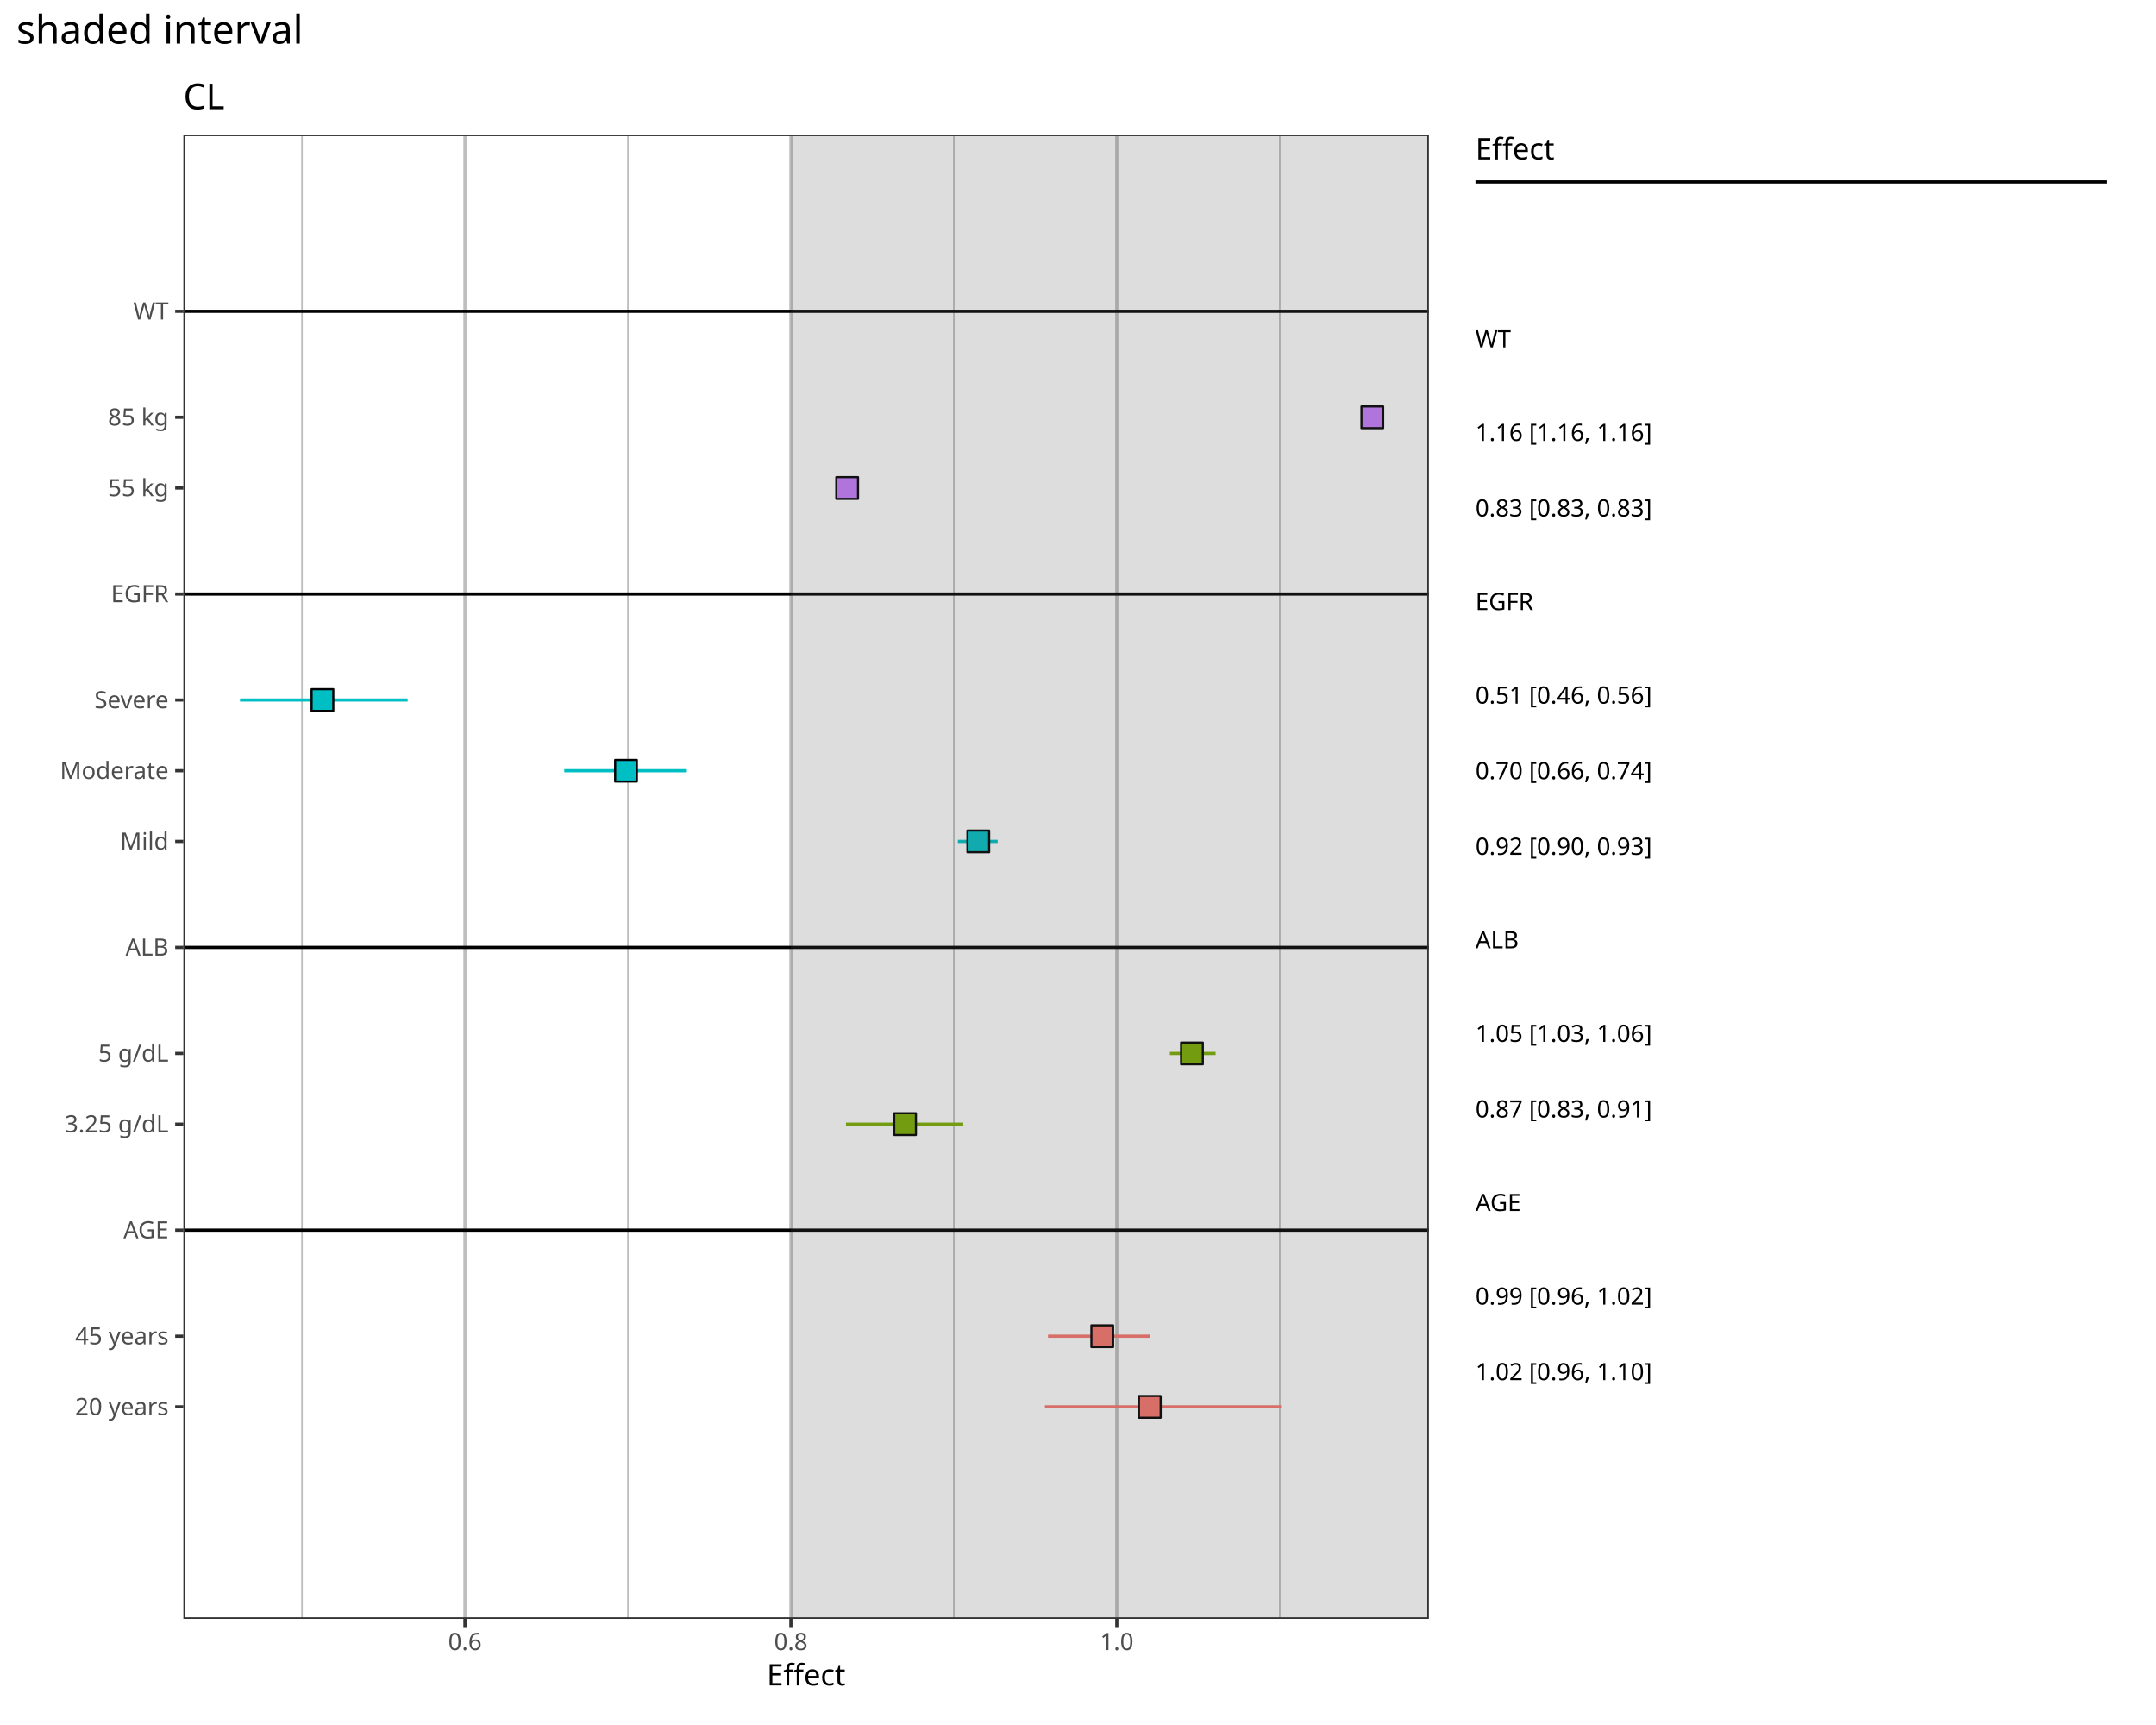
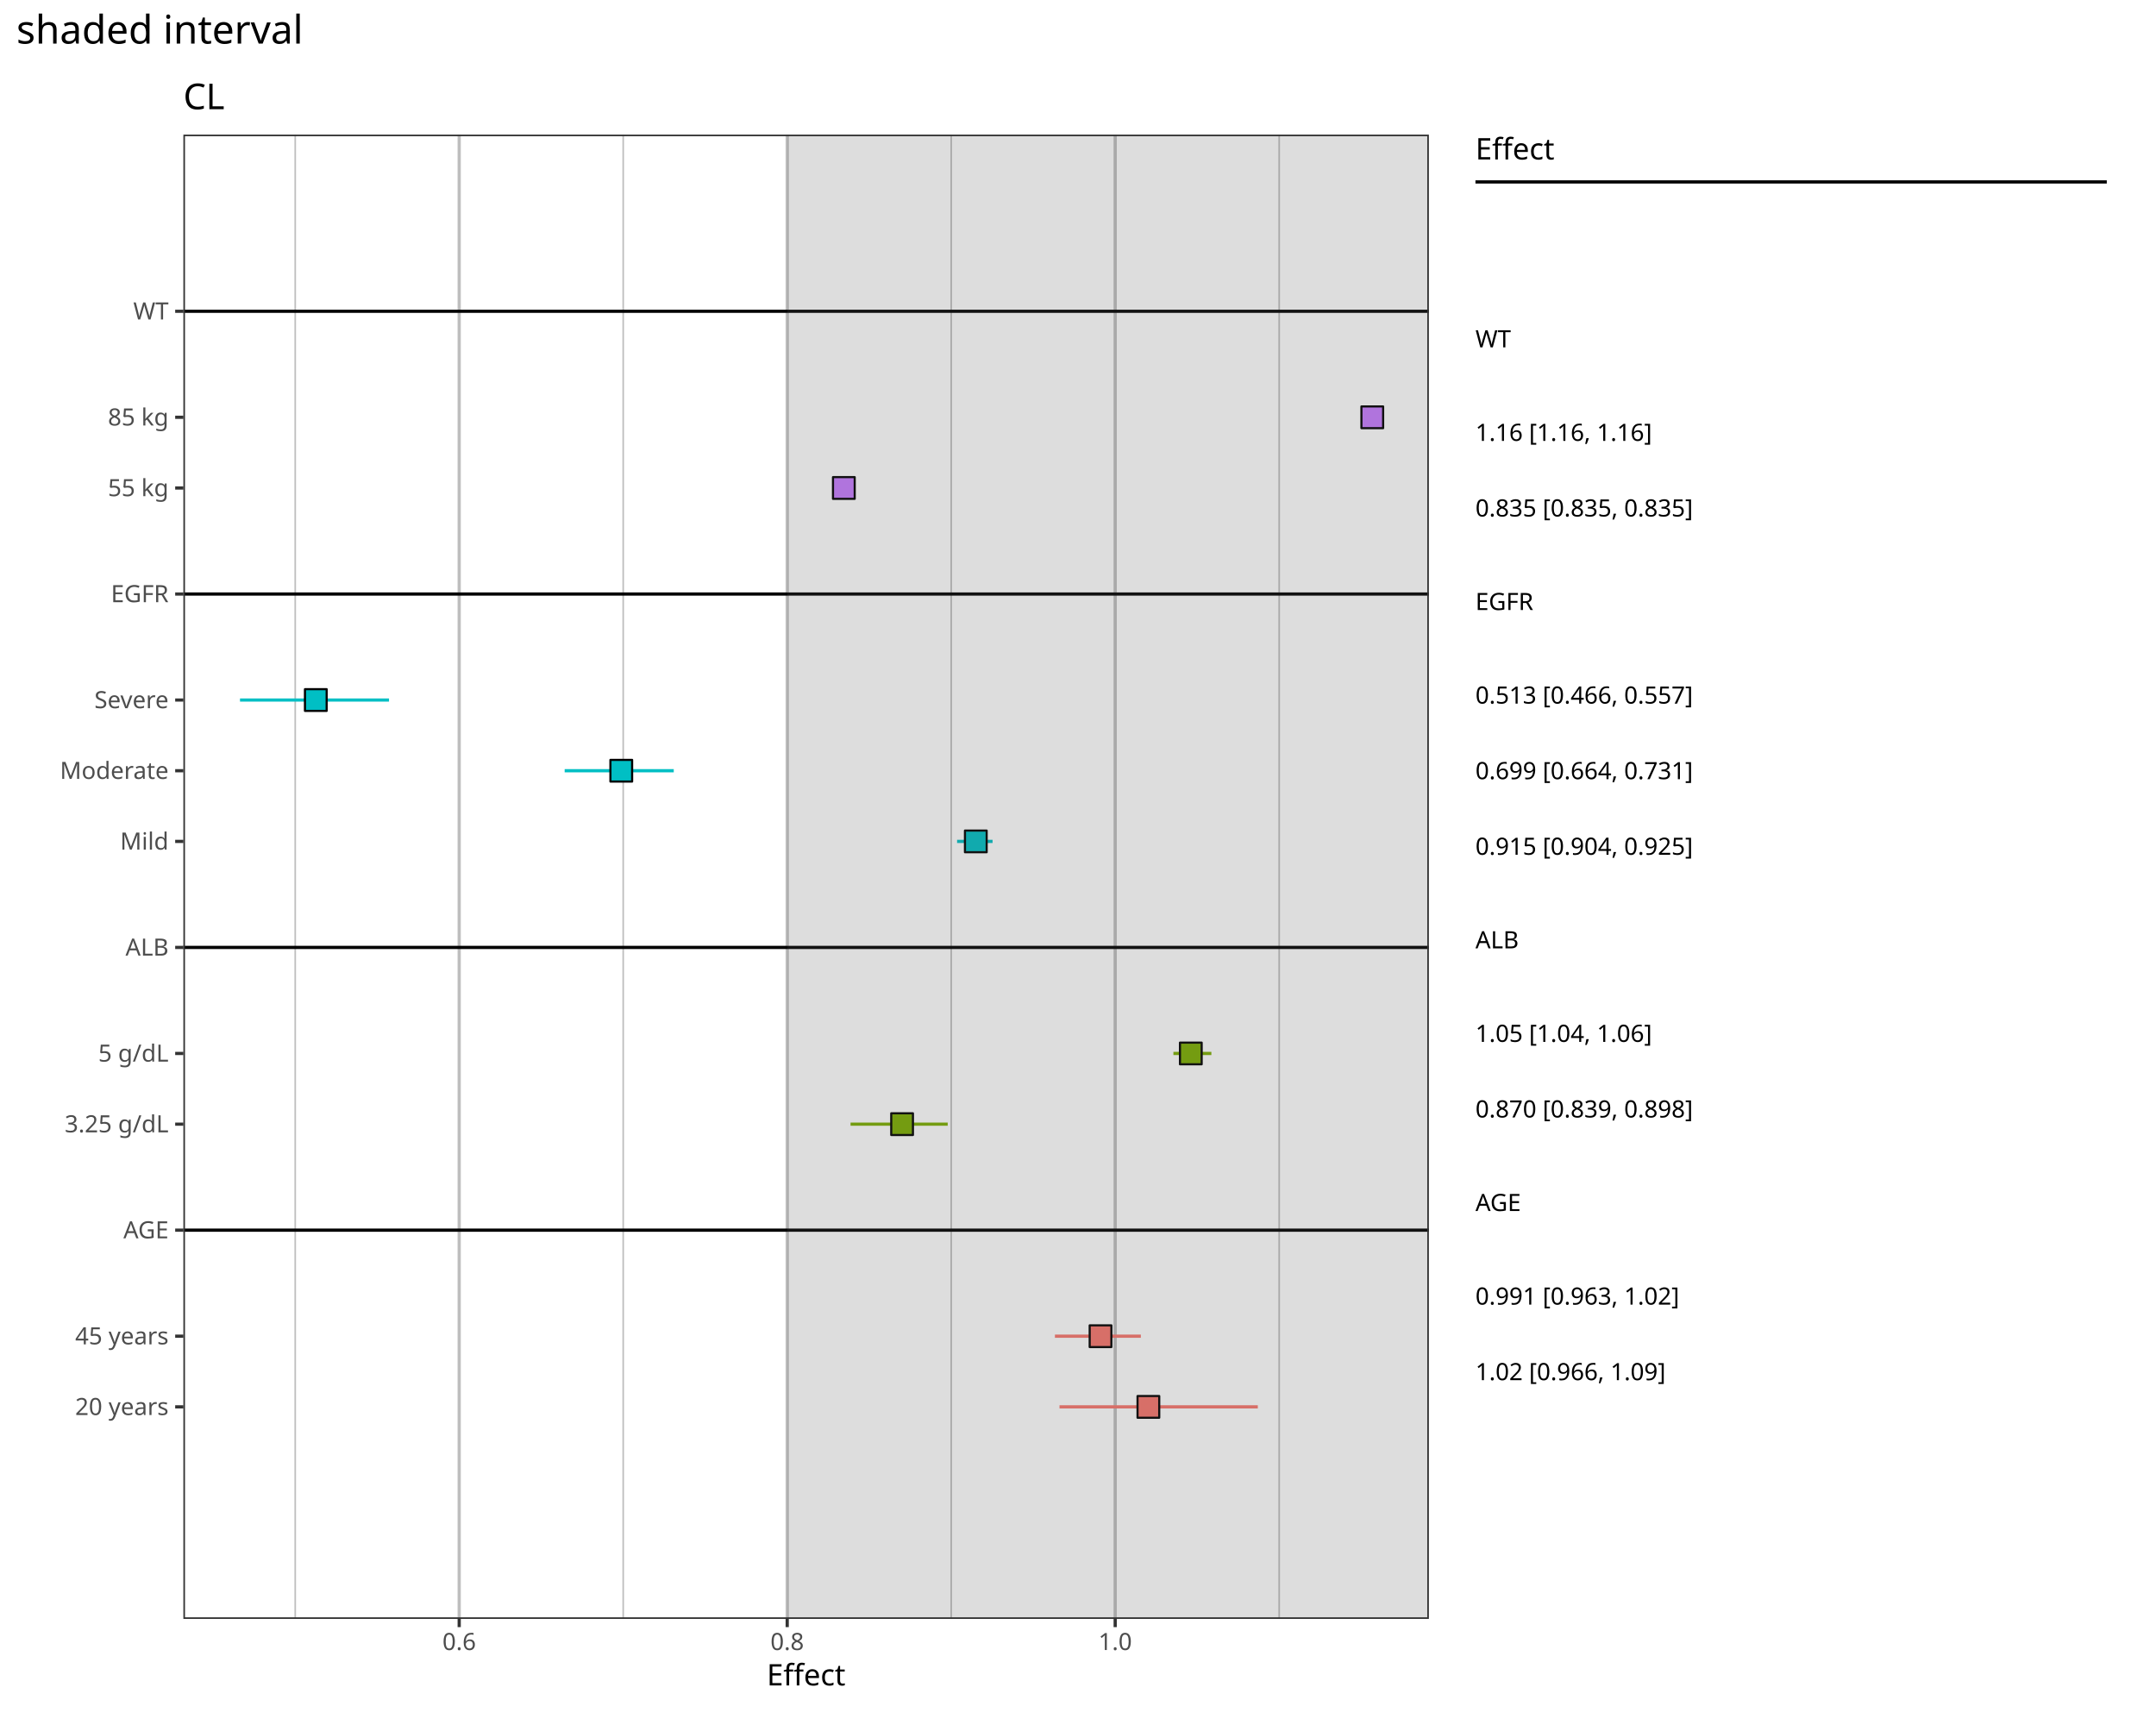
<svg xmlns="http://www.w3.org/2000/svg" class="svglite" data-engine-version="2.0" width="720.00pt" height="576.00pt" viewBox="0 0 720.00 576.00">
  <defs>
    <style type="text/css">
    .svglite line, .svglite polyline, .svglite polygon, .svglite path, .svglite rect, .svglite circle {
      fill: none;
      stroke: #000000;
      stroke-linecap: round;
      stroke-linejoin: round;
      stroke-miterlimit: 10.00;
    }
  </style>
  </defs>
  <rect width="100%" height="100%" style="stroke: none; fill: #FFFFFF;" />
  <defs>
    <clipPath id="cpMC4wMHw3MjAuMDB8MC4wMHw1NzYuMDA=">
      <rect x="0.00" y="0.00" width="720.00" height="576.00" />
    </clipPath>
  </defs>
  <g clip-path="url(#cpMC4wMHw3MjAuMDB8MC4wMHw1NzYuMDA=)">
    <rect x="0.00" y="0.00" width="720.00" height="576.00" style="stroke-width: 1.07; stroke: #FFFFFF; fill: #FFFFFF;" />
  </g>
  <defs>
    <clipPath id="cpNS40OHw3MTQuNTJ8MjIuNzh8NTcwLjUy">
      <rect x="5.48" y="22.78" width="709.04" height="547.74" />
    </clipPath>
  </defs>
  <g clip-path="url(#cpNS40OHw3MTQuNTJ8MjIuNzh8NTcwLjUy)">
</g>
  <g clip-path="url(#cpMC4wMHw3MjAuMDB8MC4wMHw1NzYuMDA=)">
</g>
  <defs>
    <clipPath id="cpNS40OHw0NzguMTd8MjIuNzh8NTcwLjUy">
      <rect x="5.48" y="22.78" width="472.69" height="547.74" />
    </clipPath>
  </defs>
  <g clip-path="url(#cpNS40OHw0NzguMTd8MjIuNzh8NTcwLjUy)">
    <rect x="5.48" y="22.78" width="472.69" height="547.74" style="stroke-width: 1.07; stroke: #FFFFFF; fill: #FFFFFF;" />
  </g>
  <g clip-path="url(#cpMC4wMHw3MjAuMDB8MC4wMHw1NzYuMDA=)">
</g>
  <defs>
    <clipPath id="cpNjEuMjR8NDc3LjE4fDQ0Ljk0fDU0MC41OA==">
      <rect x="61.24" y="44.94" width="415.93" height="495.64" />
    </clipPath>
  </defs>
  <g clip-path="url(#cpNjEuMjR8NDc3LjE4fDQ0Ljk0fDU0MC41OA==)">
    <rect x="61.24" y="44.94" width="415.93" height="495.64" style="stroke-width: 1.07; stroke: none; fill: #FFFFFF;" />
-     <polyline points="100.85,540.58 100.85,44.94 " style="stroke-width: 0.53; stroke: #BEBEBE; stroke-linecap: butt;" />
-     <polyline points="209.69,540.58 209.69,44.94 " style="stroke-width: 0.53; stroke: #BEBEBE; stroke-linecap: butt;" />
-     <polyline points="318.54,540.58 318.54,44.94 " style="stroke-width: 0.53; stroke: #BEBEBE; stroke-linecap: butt;" />
-     <polyline points="427.38,540.58 427.38,44.94 " style="stroke-width: 0.53; stroke: #BEBEBE; stroke-linecap: butt;" />
-     <polyline points="155.27,540.58 155.27,44.94 " style="stroke-width: 1.07; stroke: #BEBEBE; stroke-linecap: butt;" />
-     <polyline points="264.12,540.58 264.12,44.94 " style="stroke-width: 1.07; stroke: #BEBEBE; stroke-linecap: butt;" />
-     <polyline points="372.96,540.58 372.96,44.94 " style="stroke-width: 1.07; stroke: #BEBEBE; stroke-linecap: butt;" />
-     <line x1="-171.26" y1="540.58" x2="-171.26" y2="44.94" style="stroke-width: 1.07; stroke-dasharray: 1.42,4.27,5.69,4.27; stroke-linecap: butt;" />
-     <polyline points="427.83,469.77 427.83,469.77 " style="stroke-width: 1.07; stroke: #F8766D; stroke-linecap: butt;" />
-     <polyline points="427.83,469.77 348.95,469.77 " style="stroke-width: 1.07; stroke: #F8766D; stroke-linecap: butt;" />
-     <polyline points="348.95,469.77 348.95,469.77 " style="stroke-width: 1.07; stroke: #F8766D; stroke-linecap: butt;" />
-     <polyline points="384.10,446.17 384.10,446.17 " style="stroke-width: 1.07; stroke: #F8766D; stroke-linecap: butt;" />
-     <polyline points="384.10,446.17 349.98,446.17 " style="stroke-width: 1.07; stroke: #F8766D; stroke-linecap: butt;" />
-     <polyline points="349.98,446.17 349.98,446.17 " style="stroke-width: 1.07; stroke: #F8766D; stroke-linecap: butt;" />
-     <polyline points="321.68,375.37 321.68,375.37 " style="stroke-width: 1.07; stroke: #7CAE00; stroke-linecap: butt;" />
-     <polyline points="321.68,375.37 282.51,375.37 " style="stroke-width: 1.07; stroke: #7CAE00; stroke-linecap: butt;" />
-     <polyline points="282.51,375.37 282.51,375.37 " style="stroke-width: 1.07; stroke: #7CAE00; stroke-linecap: butt;" />
-     <polyline points="405.95,351.76 405.95,351.76 " style="stroke-width: 1.07; stroke: #7CAE00; stroke-linecap: butt;" />
-     <polyline points="405.95,351.76 390.68,351.76 " style="stroke-width: 1.07; stroke: #7CAE00; stroke-linecap: butt;" />
-     <polyline points="390.68,351.76 390.68,351.76 " style="stroke-width: 1.07; stroke: #7CAE00; stroke-linecap: butt;" />
-     <polyline points="333.18,280.96 333.18,280.96 " style="stroke-width: 1.07; stroke: #00BFC4; stroke-linecap: butt;" />
-     <polyline points="333.18,280.96 319.87,280.96 " style="stroke-width: 1.07; stroke: #00BFC4; stroke-linecap: butt;" />
-     <polyline points="319.87,280.96 319.87,280.96 " style="stroke-width: 1.07; stroke: #00BFC4; stroke-linecap: butt;" />
-     <polyline points="229.38,257.35 229.38,257.35 " style="stroke-width: 1.07; stroke: #00BFC4; stroke-linecap: butt;" />
-     <polyline points="229.38,257.35 188.44,257.35 " style="stroke-width: 1.07; stroke: #00BFC4; stroke-linecap: butt;" />
-     <polyline points="188.44,257.35 188.44,257.35 " style="stroke-width: 1.07; stroke: #00BFC4; stroke-linecap: butt;" />
-     <polyline points="136.14,233.75 136.14,233.75 " style="stroke-width: 1.07; stroke: #00BFC4; stroke-linecap: butt;" />
-     <polyline points="136.14,233.75 80.15,233.75 " style="stroke-width: 1.07; stroke: #00BFC4; stroke-linecap: butt;" />
+     <polyline points="98.59,540.58 98.59,44.94 " style="stroke-width: 0.53; stroke: #BEBEBE; stroke-linecap: butt;" />
+     <polyline points="208.12,540.58 208.12,44.94 " style="stroke-width: 0.53; stroke: #BEBEBE; stroke-linecap: butt;" />
+     <polyline points="317.66,540.58 317.66,44.94 " style="stroke-width: 0.53; stroke: #BEBEBE; stroke-linecap: butt;" />
+     <polyline points="427.19,540.58 427.19,44.94 " style="stroke-width: 0.53; stroke: #BEBEBE; stroke-linecap: butt;" />
+     <polyline points="153.35,540.58 153.35,44.94 " style="stroke-width: 1.07; stroke: #BEBEBE; stroke-linecap: butt;" />
+     <polyline points="262.89,540.58 262.89,44.94 " style="stroke-width: 1.07; stroke: #BEBEBE; stroke-linecap: butt;" />
+     <polyline points="372.42,540.58 372.42,44.94 " style="stroke-width: 1.07; stroke: #BEBEBE; stroke-linecap: butt;" />
+     <line x1="-175.25" y1="540.58" x2="-175.25" y2="44.94" style="stroke-width: 1.07; stroke-dasharray: 1.42,4.27,5.69,4.27; stroke-linecap: butt;" />
+     <polyline points="420.05,469.77 420.05,469.77 " style="stroke-width: 1.07; stroke: #F8766D; stroke-linecap: butt;" />
+     <polyline points="420.05,469.77 353.82,469.77 " style="stroke-width: 1.07; stroke: #F8766D; stroke-linecap: butt;" />
+     <polyline points="353.82,469.77 353.82,469.77 " style="stroke-width: 1.07; stroke: #F8766D; stroke-linecap: butt;" />
+     <polyline points="380.99,446.17 380.99,446.17 " style="stroke-width: 1.07; stroke: #F8766D; stroke-linecap: butt;" />
+     <polyline points="380.99,446.17 352.29,446.17 " style="stroke-width: 1.07; stroke: #F8766D; stroke-linecap: butt;" />
+     <polyline points="352.29,446.17 352.29,446.17 " style="stroke-width: 1.07; stroke: #F8766D; stroke-linecap: butt;" />
+     <polyline points="316.49,375.37 316.49,375.37 " style="stroke-width: 1.07; stroke: #7CAE00; stroke-linecap: butt;" />
+     <polyline points="316.49,375.37 284.04,375.37 " style="stroke-width: 1.07; stroke: #7CAE00; stroke-linecap: butt;" />
+     <polyline points="284.04,375.37 284.04,375.37 " style="stroke-width: 1.07; stroke: #7CAE00; stroke-linecap: butt;" />
+     <polyline points="404.54,351.76 404.54,351.76 " style="stroke-width: 1.07; stroke: #7CAE00; stroke-linecap: butt;" />
+     <polyline points="404.54,351.76 391.86,351.76 " style="stroke-width: 1.07; stroke: #7CAE00; stroke-linecap: butt;" />
+     <polyline points="391.86,351.76 391.86,351.76 " style="stroke-width: 1.07; stroke: #7CAE00; stroke-linecap: butt;" />
+     <polyline points="331.47,280.96 331.47,280.96 " style="stroke-width: 1.07; stroke: #00BFC4; stroke-linecap: butt;" />
+     <polyline points="331.47,280.96 319.62,280.96 " style="stroke-width: 1.07; stroke: #00BFC4; stroke-linecap: butt;" />
+     <polyline points="319.62,280.96 319.62,280.96 " style="stroke-width: 1.07; stroke: #00BFC4; stroke-linecap: butt;" />
+     <polyline points="225.00,257.35 225.00,257.35 " style="stroke-width: 1.07; stroke: #00BFC4; stroke-linecap: butt;" />
+     <polyline points="225.00,257.35 188.57,257.35 " style="stroke-width: 1.07; stroke: #00BFC4; stroke-linecap: butt;" />
+     <polyline points="188.57,257.35 188.57,257.35 " style="stroke-width: 1.07; stroke: #00BFC4; stroke-linecap: butt;" />
+     <polyline points="129.91,233.75 129.91,233.75 " style="stroke-width: 1.07; stroke: #00BFC4; stroke-linecap: butt;" />
+     <polyline points="129.91,233.75 80.15,233.75 " style="stroke-width: 1.07; stroke: #00BFC4; stroke-linecap: butt;" />
    <polyline points="80.15,233.75 80.15,233.75 " style="stroke-width: 1.07; stroke: #00BFC4; stroke-linecap: butt;" />
-     <polyline points="282.92,162.95 282.92,162.95 " style="stroke-width: 1.07; stroke: #C77CFF; stroke-linecap: butt;" />
-     <polyline points="282.92,162.95 282.92,162.95 " style="stroke-width: 1.07; stroke: #C77CFF; stroke-linecap: butt;" />
-     <polyline points="282.92,162.95 282.92,162.95 " style="stroke-width: 1.07; stroke: #C77CFF; stroke-linecap: butt;" />
+     <polyline points="281.81,162.95 281.81,162.95 " style="stroke-width: 1.07; stroke: #C77CFF; stroke-linecap: butt;" />
+     <polyline points="281.81,162.95 281.81,162.95 " style="stroke-width: 1.07; stroke: #C77CFF; stroke-linecap: butt;" />
+     <polyline points="281.81,162.95 281.81,162.95 " style="stroke-width: 1.07; stroke: #C77CFF; stroke-linecap: butt;" />
    <polyline points="458.27,139.34 458.27,139.34 " style="stroke-width: 1.07; stroke: #C77CFF; stroke-linecap: butt;" />
    <polyline points="458.27,139.34 458.27,139.34 " style="stroke-width: 1.07; stroke: #C77CFF; stroke-linecap: butt;" />
    <polyline points="458.27,139.34 458.27,139.34 " style="stroke-width: 1.07; stroke: #C77CFF; stroke-linecap: butt;" />
-     <rect x="380.35" y="466.15" width="7.25" height="7.25" style="stroke-width: 0.71; fill: #F8766D;" />
-     <rect x="364.47" y="442.55" width="7.25" height="7.25" style="stroke-width: 0.71; fill: #F8766D;" />
-     <rect x="298.62" y="371.74" width="7.25" height="7.25" style="stroke-width: 0.71; fill: #7CAE00;" />
-     <rect x="394.43" y="348.14" width="7.25" height="7.25" style="stroke-width: 0.71; fill: #7CAE00;" />
-     <rect x="323.08" y="277.33" width="7.25" height="7.25" style="stroke-width: 0.71; fill: #00BFC4;" />
-     <rect x="205.43" y="253.73" width="7.25" height="7.25" style="stroke-width: 0.71; fill: #00BFC4;" />
-     <rect x="104.06" y="230.13" width="7.25" height="7.25" style="stroke-width: 0.71; fill: #00BFC4;" />
-     <rect x="279.29" y="159.32" width="7.25" height="7.25" style="stroke-width: 0.71; fill: #C77CFF;" />
+     <rect x="379.88" y="466.15" width="7.25" height="7.25" style="stroke-width: 0.71; fill: #F8766D;" />
+     <rect x="363.90" y="442.55" width="7.25" height="7.25" style="stroke-width: 0.71; fill: #F8766D;" />
+     <rect x="297.63" y="371.74" width="7.25" height="7.25" style="stroke-width: 0.71; fill: #7CAE00;" />
+     <rect x="394.05" y="348.14" width="7.25" height="7.25" style="stroke-width: 0.71; fill: #7CAE00;" />
+     <rect x="322.25" y="277.33" width="7.25" height="7.25" style="stroke-width: 0.71; fill: #00BFC4;" />
+     <rect x="203.85" y="253.73" width="7.25" height="7.25" style="stroke-width: 0.71; fill: #00BFC4;" />
+     <rect x="101.84" y="230.13" width="7.25" height="7.25" style="stroke-width: 0.71; fill: #00BFC4;" />
+     <rect x="278.18" y="159.32" width="7.25" height="7.25" style="stroke-width: 0.71; fill: #C77CFF;" />
    <rect x="454.65" y="135.72" width="7.25" height="7.25" style="stroke-width: 0.71; fill: #C77CFF;" />
    <line x1="61.24" y1="103.94" x2="477.18" y2="103.94" style="stroke-width: 1.07; stroke-linecap: butt;" />
    <line x1="61.24" y1="198.35" x2="477.18" y2="198.35" style="stroke-width: 1.07; stroke-linecap: butt;" />
    <line x1="61.24" y1="316.36" x2="477.18" y2="316.36" style="stroke-width: 1.07; stroke-linecap: butt;" />
    <line x1="61.24" y1="410.77" x2="477.18" y2="410.77" style="stroke-width: 1.07; stroke-linecap: butt;" />
-     <rect x="264.12" y="44.94" width="244.90" height="896.88" style="stroke-width: 1.07; stroke: none; stroke-linecap: square; stroke-linejoin: miter; fill: #595959; fill-opacity: 0.20;" />
+     <rect x="262.89" y="44.94" width="246.45" height="896.88" style="stroke-width: 1.07; stroke: none; stroke-linecap: square; stroke-linejoin: miter; fill: #595959; fill-opacity: 0.20;" />
    <rect x="61.24" y="44.94" width="415.93" height="495.64" style="stroke-width: 1.07; stroke: #333333;" />
  </g>
  <g clip-path="url(#cpMC4wMHw3MjAuMDB8MC4wMHw1NzYuMDA=)">
    <text x="56.31" y="106.67" text-anchor="end" style="font-size: 7.94px; fill: #4D4D4D; font-family: sans;" textLength="12.34px" lengthAdjust="spacingAndGlyphs">WT</text>
    <text x="56.31" y="142.08" text-anchor="end" style="font-size: 7.94px; fill: #4D4D4D; font-family: sans;" textLength="19.42px" lengthAdjust="spacingAndGlyphs">85 kg</text>
    <text x="56.31" y="165.68" text-anchor="end" style="font-size: 7.94px; fill: #4D4D4D; font-family: sans;" textLength="19.42px" lengthAdjust="spacingAndGlyphs">55 kg</text>
    <text x="56.31" y="201.08" text-anchor="end" style="font-size: 7.94px; fill: #4D4D4D; font-family: sans;" textLength="22.05px" lengthAdjust="spacingAndGlyphs">EGFR</text>
    <text x="56.31" y="236.48" text-anchor="end" style="font-size: 7.94px; fill: #4D4D4D; font-family: sans;" textLength="25.15px" lengthAdjust="spacingAndGlyphs">Severe</text>
    <text x="56.31" y="260.09" text-anchor="end" style="font-size: 7.94px; fill: #4D4D4D; font-family: sans;" textLength="33.54px" lengthAdjust="spacingAndGlyphs">Moderate</text>
    <text x="56.31" y="283.69" text-anchor="end" style="font-size: 7.94px; fill: #4D4D4D; font-family: sans;" textLength="14.55px" lengthAdjust="spacingAndGlyphs">Mild</text>
    <text x="56.31" y="319.09" text-anchor="end" style="font-size: 7.94px; fill: #4D4D4D; font-family: sans;" textLength="15.01px" lengthAdjust="spacingAndGlyphs">ALB</text>
    <text x="56.31" y="354.49" text-anchor="end" style="font-size: 7.94px; fill: #4D4D4D; font-family: sans;" textLength="22.07px" lengthAdjust="spacingAndGlyphs">5 g/dL</text>
    <text x="56.31" y="378.10" text-anchor="end" style="font-size: 7.94px; fill: #4D4D4D; font-family: sans;" textLength="33.10px" lengthAdjust="spacingAndGlyphs">3.25 g/dL</text>
    <text x="56.31" y="413.50" text-anchor="end" style="font-size: 7.94px; fill: #4D4D4D; font-family: sans;" textLength="16.77px" lengthAdjust="spacingAndGlyphs">AGE</text>
    <text x="56.31" y="448.90" text-anchor="end" style="font-size: 7.94px; fill: #4D4D4D; font-family: sans;" textLength="30.45px" lengthAdjust="spacingAndGlyphs">45 years</text>
    <text x="56.31" y="472.50" text-anchor="end" style="font-size: 7.94px; fill: #4D4D4D; font-family: sans;" textLength="30.45px" lengthAdjust="spacingAndGlyphs">20 years</text>
    <polyline points="58.50,103.94 61.24,103.94 " style="stroke-width: 1.07; stroke: #333333; stroke-linecap: butt;" />
    <polyline points="58.50,139.34 61.24,139.34 " style="stroke-width: 1.07; stroke: #333333; stroke-linecap: butt;" />
    <polyline points="58.50,162.95 61.24,162.95 " style="stroke-width: 1.07; stroke: #333333; stroke-linecap: butt;" />
    <polyline points="58.50,198.35 61.24,198.35 " style="stroke-width: 1.07; stroke: #333333; stroke-linecap: butt;" />
    <polyline points="58.50,233.75 61.24,233.75 " style="stroke-width: 1.07; stroke: #333333; stroke-linecap: butt;" />
    <polyline points="58.50,257.35 61.24,257.35 " style="stroke-width: 1.07; stroke: #333333; stroke-linecap: butt;" />
    <polyline points="58.50,280.96 61.24,280.96 " style="stroke-width: 1.07; stroke: #333333; stroke-linecap: butt;" />
    <polyline points="58.50,316.36 61.24,316.36 " style="stroke-width: 1.07; stroke: #333333; stroke-linecap: butt;" />
    <polyline points="58.50,351.76 61.24,351.76 " style="stroke-width: 1.07; stroke: #333333; stroke-linecap: butt;" />
    <polyline points="58.50,375.37 61.24,375.37 " style="stroke-width: 1.07; stroke: #333333; stroke-linecap: butt;" />
    <polyline points="58.50,410.77 61.24,410.77 " style="stroke-width: 1.07; stroke: #333333; stroke-linecap: butt;" />
    <polyline points="58.50,446.17 61.24,446.17 " style="stroke-width: 1.07; stroke: #333333; stroke-linecap: butt;" />
    <polyline points="58.50,469.77 61.24,469.77 " style="stroke-width: 1.07; stroke: #333333; stroke-linecap: butt;" />
-     <polyline points="155.27,543.32 155.27,540.58 " style="stroke-width: 1.07; stroke: #333333; stroke-linecap: butt;" />
-     <polyline points="264.12,543.32 264.12,540.58 " style="stroke-width: 1.07; stroke: #333333; stroke-linecap: butt;" />
-     <polyline points="372.96,543.32 372.96,540.58 " style="stroke-width: 1.07; stroke: #333333; stroke-linecap: butt;" />
-     <text x="155.27" y="550.97" text-anchor="middle" style="font-size: 7.94px; fill: #4D4D4D; font-family: sans;" textLength="11.03px" lengthAdjust="spacingAndGlyphs">0.6</text>
-     <text x="264.12" y="550.97" text-anchor="middle" style="font-size: 7.94px; fill: #4D4D4D; font-family: sans;" textLength="11.03px" lengthAdjust="spacingAndGlyphs">0.8</text>
-     <text x="372.96" y="550.97" text-anchor="middle" style="font-size: 7.94px; fill: #4D4D4D; font-family: sans;" textLength="11.03px" lengthAdjust="spacingAndGlyphs">1.0</text>
+     <polyline points="153.35,543.32 153.35,540.58 " style="stroke-width: 1.07; stroke: #333333; stroke-linecap: butt;" />
+     <polyline points="262.89,543.32 262.89,540.58 " style="stroke-width: 1.07; stroke: #333333; stroke-linecap: butt;" />
+     <polyline points="372.42,543.32 372.42,540.58 " style="stroke-width: 1.07; stroke: #333333; stroke-linecap: butt;" />
+     <text x="153.35" y="550.97" text-anchor="middle" style="font-size: 7.94px; fill: #4D4D4D; font-family: sans;" textLength="11.03px" lengthAdjust="spacingAndGlyphs">0.6</text>
+     <text x="262.89" y="550.97" text-anchor="middle" style="font-size: 7.94px; fill: #4D4D4D; font-family: sans;" textLength="11.03px" lengthAdjust="spacingAndGlyphs">0.8</text>
+     <text x="372.42" y="550.97" text-anchor="middle" style="font-size: 7.94px; fill: #4D4D4D; font-family: sans;" textLength="11.03px" lengthAdjust="spacingAndGlyphs">1.0</text>
    <text x="269.21" y="562.79" text-anchor="middle" style="font-size: 9.92px; font-family: sans;" textLength="25.37px" lengthAdjust="spacingAndGlyphs">Effect</text>
    <text x="61.24" y="36.46" style="font-size: 11.91px; font-family: sans;" textLength="15.22px" lengthAdjust="spacingAndGlyphs">CL</text>
  </g>
  <defs>
    <clipPath id="cpNDc4LjE3fDcxNC41MnwyMi43OHw1NzAuNTI=">
      <rect x="478.17" y="22.78" width="236.35" height="547.74" />
    </clipPath>
  </defs>
  <g clip-path="url(#cpNDc4LjE3fDcxNC41MnwyMi43OHw1NzAuNTI=)">
    <rect x="478.17" y="22.78" width="236.35" height="547.74" style="stroke-width: 1.07; stroke: #FFFFFF; fill: #FFFFFF;" />
  </g>
  <g clip-path="url(#cpMC4wMHw3MjAuMDB8MC4wMHw1NzYuMDA=)">
</g>
  <defs>
    <clipPath id="cpNDkyLjczfDcwMy41NnwyOC4yNnw1NDAuNTg=">
      <rect x="492.73" y="28.26" width="210.83" height="512.32" />
    </clipPath>
  </defs>
  <g clip-path="url(#cpNDkyLjczfDcwMy41NnwyOC4yNnw1NDAuNTg=)">
    <rect x="492.73" y="28.26" width="210.83" height="512.32" style="stroke-width: 1.07; stroke: none; fill: #FFFFFF;" />
    <text x="492.73" y="115.98" style="font-size: 7.97px; font-family: sans;" textLength="12.39px" lengthAdjust="spacingAndGlyphs">WT</text>
    <text x="492.73" y="147.22" style="font-size: 7.97px; font-family: sans;" textLength="57.59px" lengthAdjust="spacingAndGlyphs">1.16 [1.16, 1.16]</text>
-     <text x="492.73" y="172.46" style="font-size: 7.97px; font-family: sans;" textLength="57.59px" lengthAdjust="spacingAndGlyphs">0.83 [0.83, 0.83]</text>
+     <text x="492.73" y="172.46" style="font-size: 7.97px; font-family: sans;" textLength="70.88px" lengthAdjust="spacingAndGlyphs">0.835 [0.835, 0.835]</text>
    <text x="492.73" y="203.70" style="font-size: 7.97px; font-family: sans;" textLength="22.14px" lengthAdjust="spacingAndGlyphs">EGFR</text>
-     <text x="492.73" y="234.94" style="font-size: 7.97px; font-family: sans;" textLength="57.59px" lengthAdjust="spacingAndGlyphs">0.51 [0.46, 0.56]</text>
-     <text x="492.73" y="260.18" style="font-size: 7.97px; font-family: sans;" textLength="57.59px" lengthAdjust="spacingAndGlyphs">0.70 [0.66, 0.74]</text>
-     <text x="492.73" y="285.42" style="font-size: 7.97px; font-family: sans;" textLength="57.59px" lengthAdjust="spacingAndGlyphs">0.92 [0.90, 0.93]</text>
+     <text x="492.73" y="234.94" style="font-size: 7.97px; font-family: sans;" textLength="70.88px" lengthAdjust="spacingAndGlyphs">0.513 [0.466, 0.557]</text>
+     <text x="492.73" y="260.18" style="font-size: 7.97px; font-family: sans;" textLength="70.88px" lengthAdjust="spacingAndGlyphs">0.699 [0.664, 0.731]</text>
+     <text x="492.73" y="285.42" style="font-size: 7.97px; font-family: sans;" textLength="70.88px" lengthAdjust="spacingAndGlyphs">0.915 [0.904, 0.925]</text>
    <text x="492.73" y="316.66" style="font-size: 7.97px; font-family: sans;" textLength="15.06px" lengthAdjust="spacingAndGlyphs">ALB</text>
-     <text x="492.73" y="347.90" style="font-size: 7.97px; font-family: sans;" textLength="57.59px" lengthAdjust="spacingAndGlyphs">1.05 [1.03, 1.06]</text>
-     <text x="492.73" y="373.14" style="font-size: 7.97px; font-family: sans;" textLength="57.59px" lengthAdjust="spacingAndGlyphs">0.87 [0.83, 0.91]</text>
+     <text x="492.73" y="347.90" style="font-size: 7.97px; font-family: sans;" textLength="57.59px" lengthAdjust="spacingAndGlyphs">1.05 [1.04, 1.06]</text>
+     <text x="492.73" y="373.14" style="font-size: 7.97px; font-family: sans;" textLength="70.88px" lengthAdjust="spacingAndGlyphs">0.870 [0.839, 0.898]</text>
    <text x="492.73" y="404.38" style="font-size: 7.97px; font-family: sans;" textLength="16.83px" lengthAdjust="spacingAndGlyphs">AGE</text>
-     <text x="492.73" y="435.62" style="font-size: 7.97px; font-family: sans;" textLength="57.59px" lengthAdjust="spacingAndGlyphs">0.99 [0.96, 1.02]</text>
-     <text x="492.73" y="460.86" style="font-size: 7.97px; font-family: sans;" textLength="57.59px" lengthAdjust="spacingAndGlyphs">1.02 [0.96, 1.10]</text>
+     <text x="492.73" y="435.62" style="font-size: 7.97px; font-family: sans;" textLength="66.45px" lengthAdjust="spacingAndGlyphs">0.991 [0.963, 1.02]</text>
+     <text x="492.73" y="460.86" style="font-size: 7.97px; font-family: sans;" textLength="62.02px" lengthAdjust="spacingAndGlyphs">1.02 [0.966, 1.09]</text>
    <text x="492.73" y="53.25" style="font-size: 9.96px; font-family: sans;" textLength="25.47px" lengthAdjust="spacingAndGlyphs">Effect</text>
    <line x1="492.73" y1="60.75" x2="703.56" y2="60.75" style="stroke-width: 1.07; stroke-linecap: butt;" />
  </g>
  <g clip-path="url(#cpMC4wMHw3MjAuMDB8MC4wMHw1NzYuMDA=)">
    <polyline points="492.73,540.58 703.56,540.58 " style="stroke-width: 1.07; stroke: #FFFFFF; stroke-linecap: butt;" />
    <polyline points="492.73,543.32 492.73,540.58 " style="stroke-width: 1.07; stroke: #FFFFFF; stroke-linecap: butt;" />
-     <polyline points="542.34,543.32 542.34,540.58 " style="stroke-width: 1.07; stroke: #FFFFFF; stroke-linecap: butt;" />
-     <polyline points="591.95,543.32 591.95,540.58 " style="stroke-width: 1.07; stroke: #FFFFFF; stroke-linecap: butt;" />
-     <polyline points="641.55,543.32 641.55,540.58 " style="stroke-width: 1.07; stroke: #FFFFFF; stroke-linecap: butt;" />
-     <polyline points="691.16,543.32 691.16,540.58 " style="stroke-width: 1.07; stroke: #FFFFFF; stroke-linecap: butt;" />
+     <polyline points="545.44,543.32 545.44,540.58 " style="stroke-width: 1.07; stroke: #FFFFFF; stroke-linecap: butt;" />
+     <polyline points="598.15,543.32 598.15,540.58 " style="stroke-width: 1.07; stroke: #FFFFFF; stroke-linecap: butt;" />
+     <polyline points="650.85,543.32 650.85,540.58 " style="stroke-width: 1.07; stroke: #FFFFFF; stroke-linecap: butt;" />
+     <polyline points="703.56,543.32 703.56,540.58 " style="stroke-width: 1.07; stroke: #FFFFFF; stroke-linecap: butt;" />
    <text x="492.73" y="550.97" text-anchor="middle" style="font-size: 7.94px; fill: #FFFFFF; font-family: sans;" textLength="15.45px" lengthAdjust="spacingAndGlyphs">1.00</text>
-     <text x="542.34" y="550.97" text-anchor="middle" style="font-size: 7.94px; fill: #FFFFFF; font-family: sans;" textLength="15.45px" lengthAdjust="spacingAndGlyphs">1.04</text>
-     <text x="591.95" y="550.97" text-anchor="middle" style="font-size: 7.94px; fill: #FFFFFF; font-family: sans;" textLength="15.45px" lengthAdjust="spacingAndGlyphs">1.08</text>
-     <text x="641.55" y="550.97" text-anchor="middle" style="font-size: 7.94px; fill: #FFFFFF; font-family: sans;" textLength="15.45px" lengthAdjust="spacingAndGlyphs">1.12</text>
-     <text x="691.16" y="550.97" text-anchor="middle" style="font-size: 7.94px; fill: #FFFFFF; font-family: sans;" textLength="15.45px" lengthAdjust="spacingAndGlyphs">1.16</text>
+     <text x="545.44" y="550.97" text-anchor="middle" style="font-size: 7.94px; fill: #FFFFFF; font-family: sans;" textLength="15.45px" lengthAdjust="spacingAndGlyphs">1.05</text>
+     <text x="598.15" y="550.97" text-anchor="middle" style="font-size: 7.94px; fill: #FFFFFF; font-family: sans;" textLength="15.45px" lengthAdjust="spacingAndGlyphs">1.10</text>
+     <text x="650.85" y="550.97" text-anchor="middle" style="font-size: 7.94px; fill: #FFFFFF; font-family: sans;" textLength="15.45px" lengthAdjust="spacingAndGlyphs">1.15</text>
+     <text x="703.56" y="550.97" text-anchor="middle" style="font-size: 7.94px; fill: #FFFFFF; font-family: sans;" textLength="15.45px" lengthAdjust="spacingAndGlyphs">1.20</text>
    <text x="5.48" y="14.56" style="font-size: 13.20px; font-family: sans;" textLength="89.54px" lengthAdjust="spacingAndGlyphs">shaded interval</text>
  </g>
</svg>
